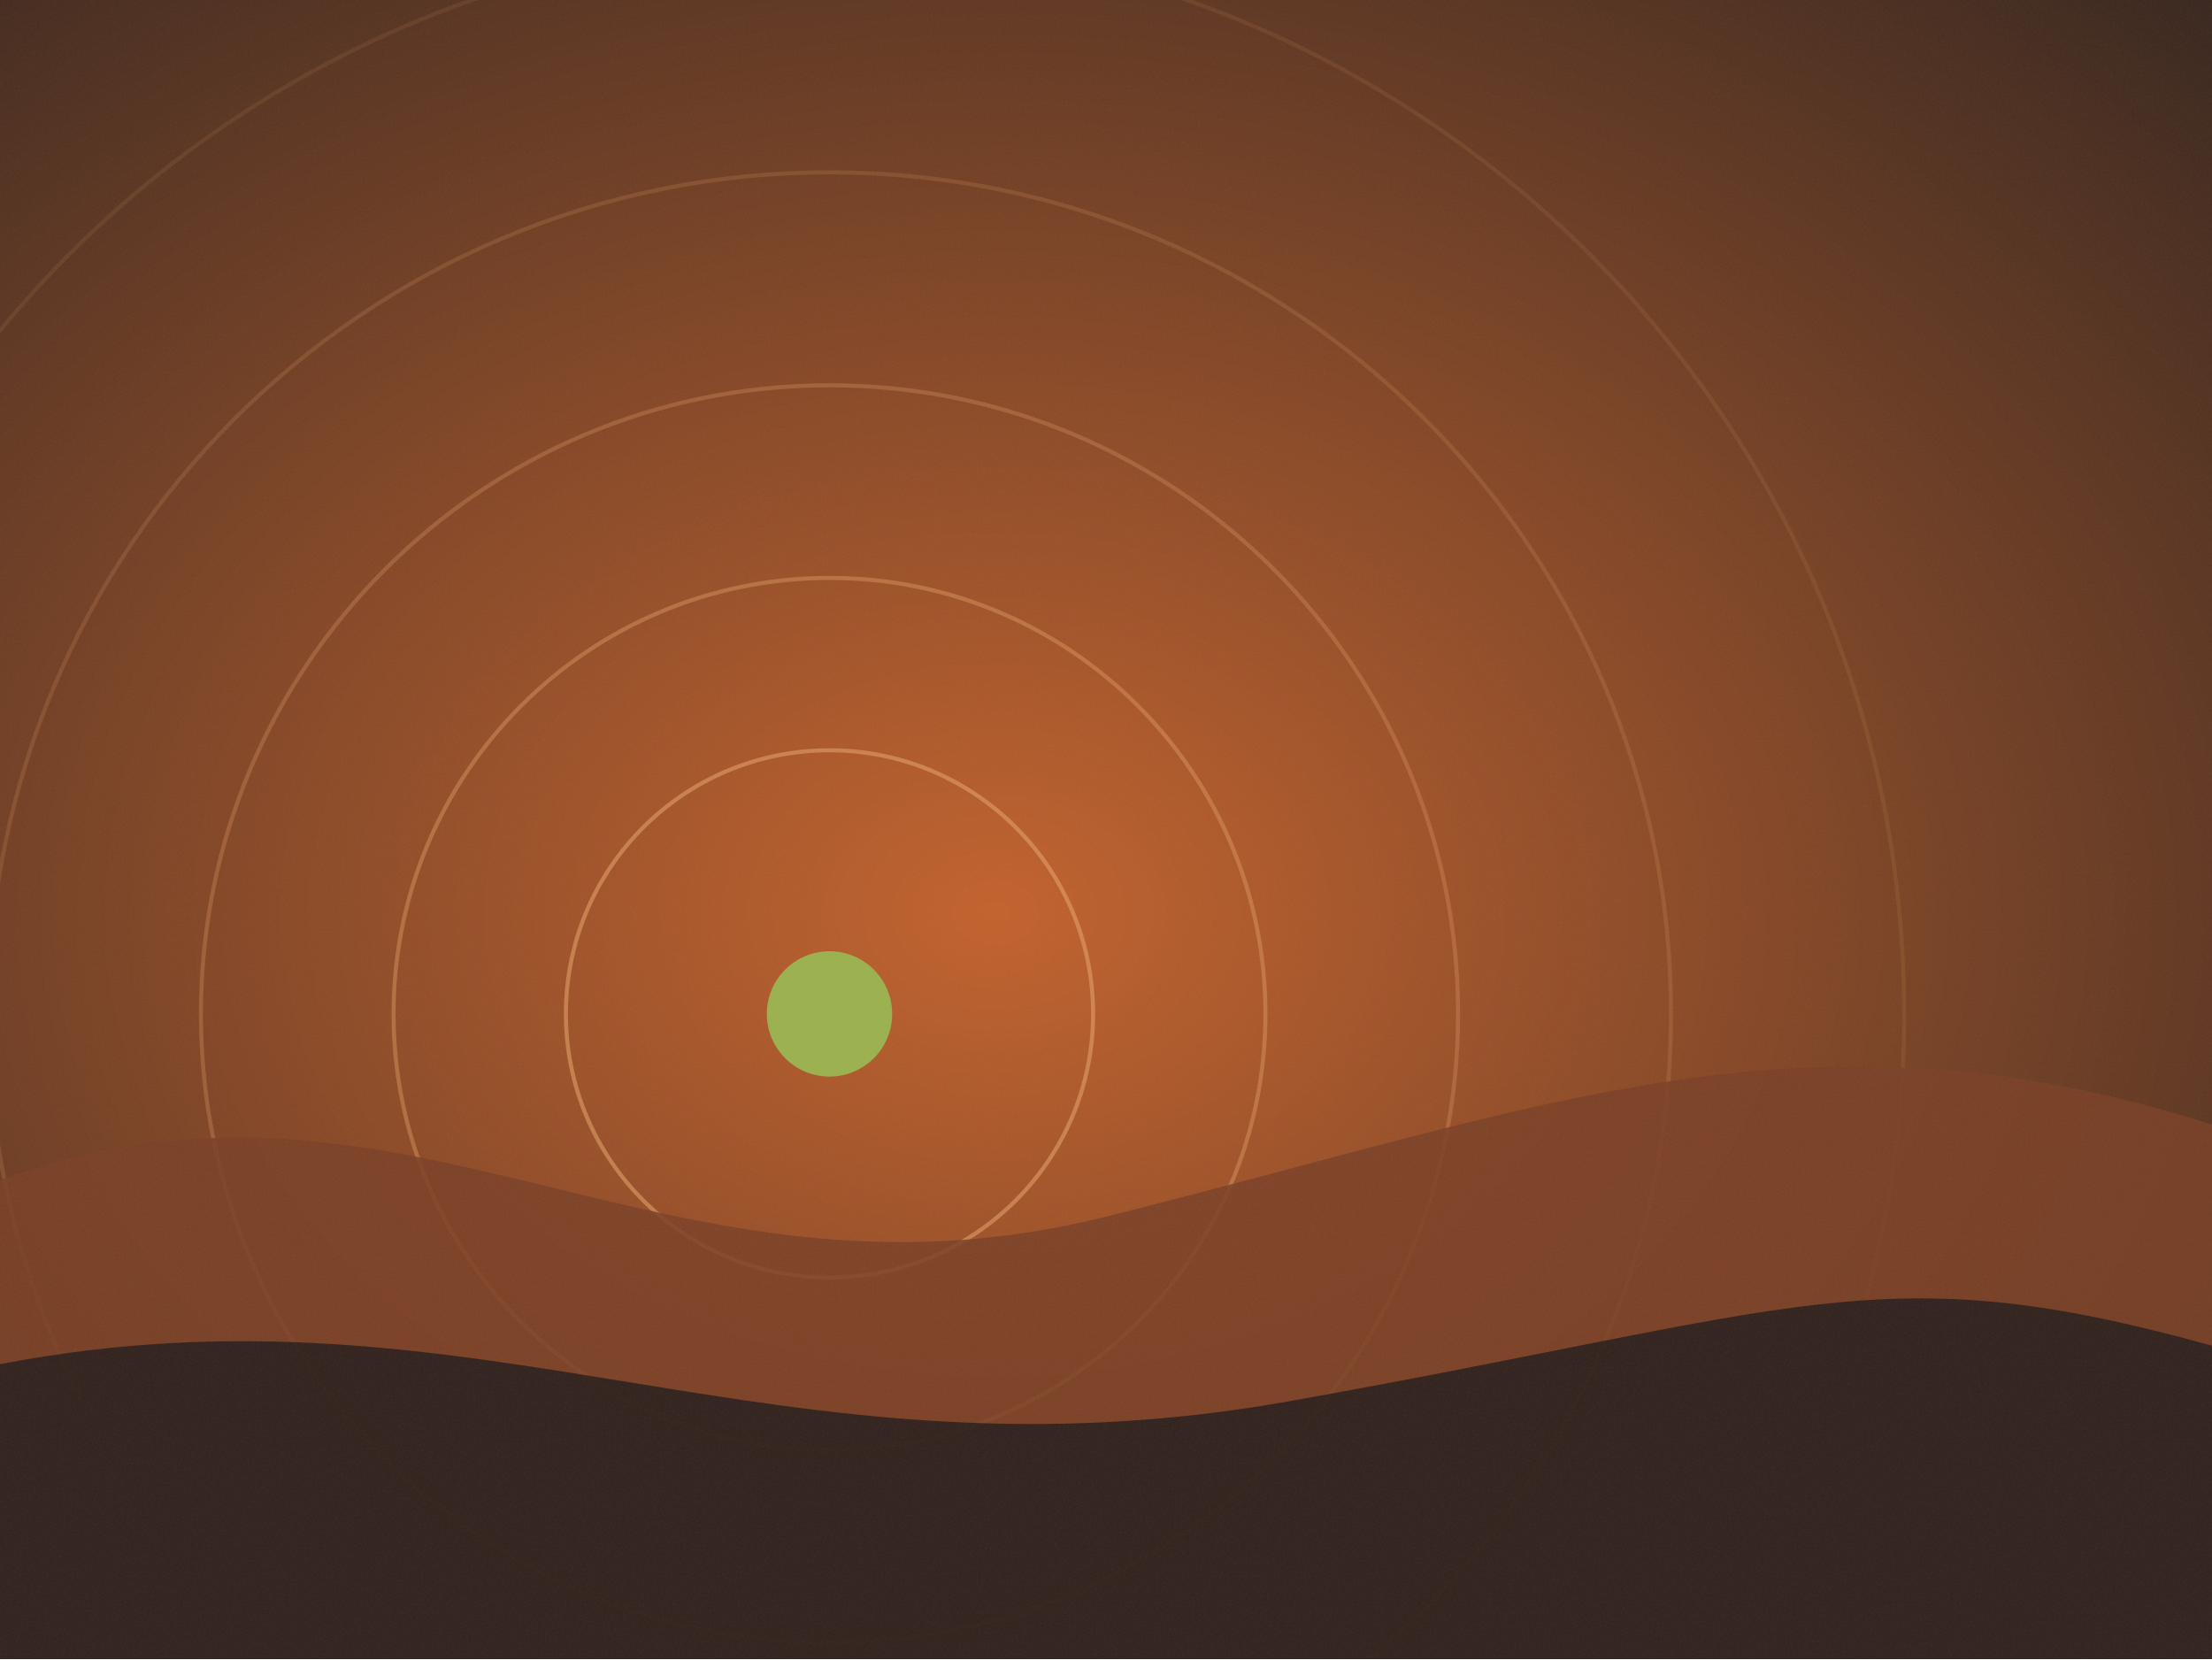
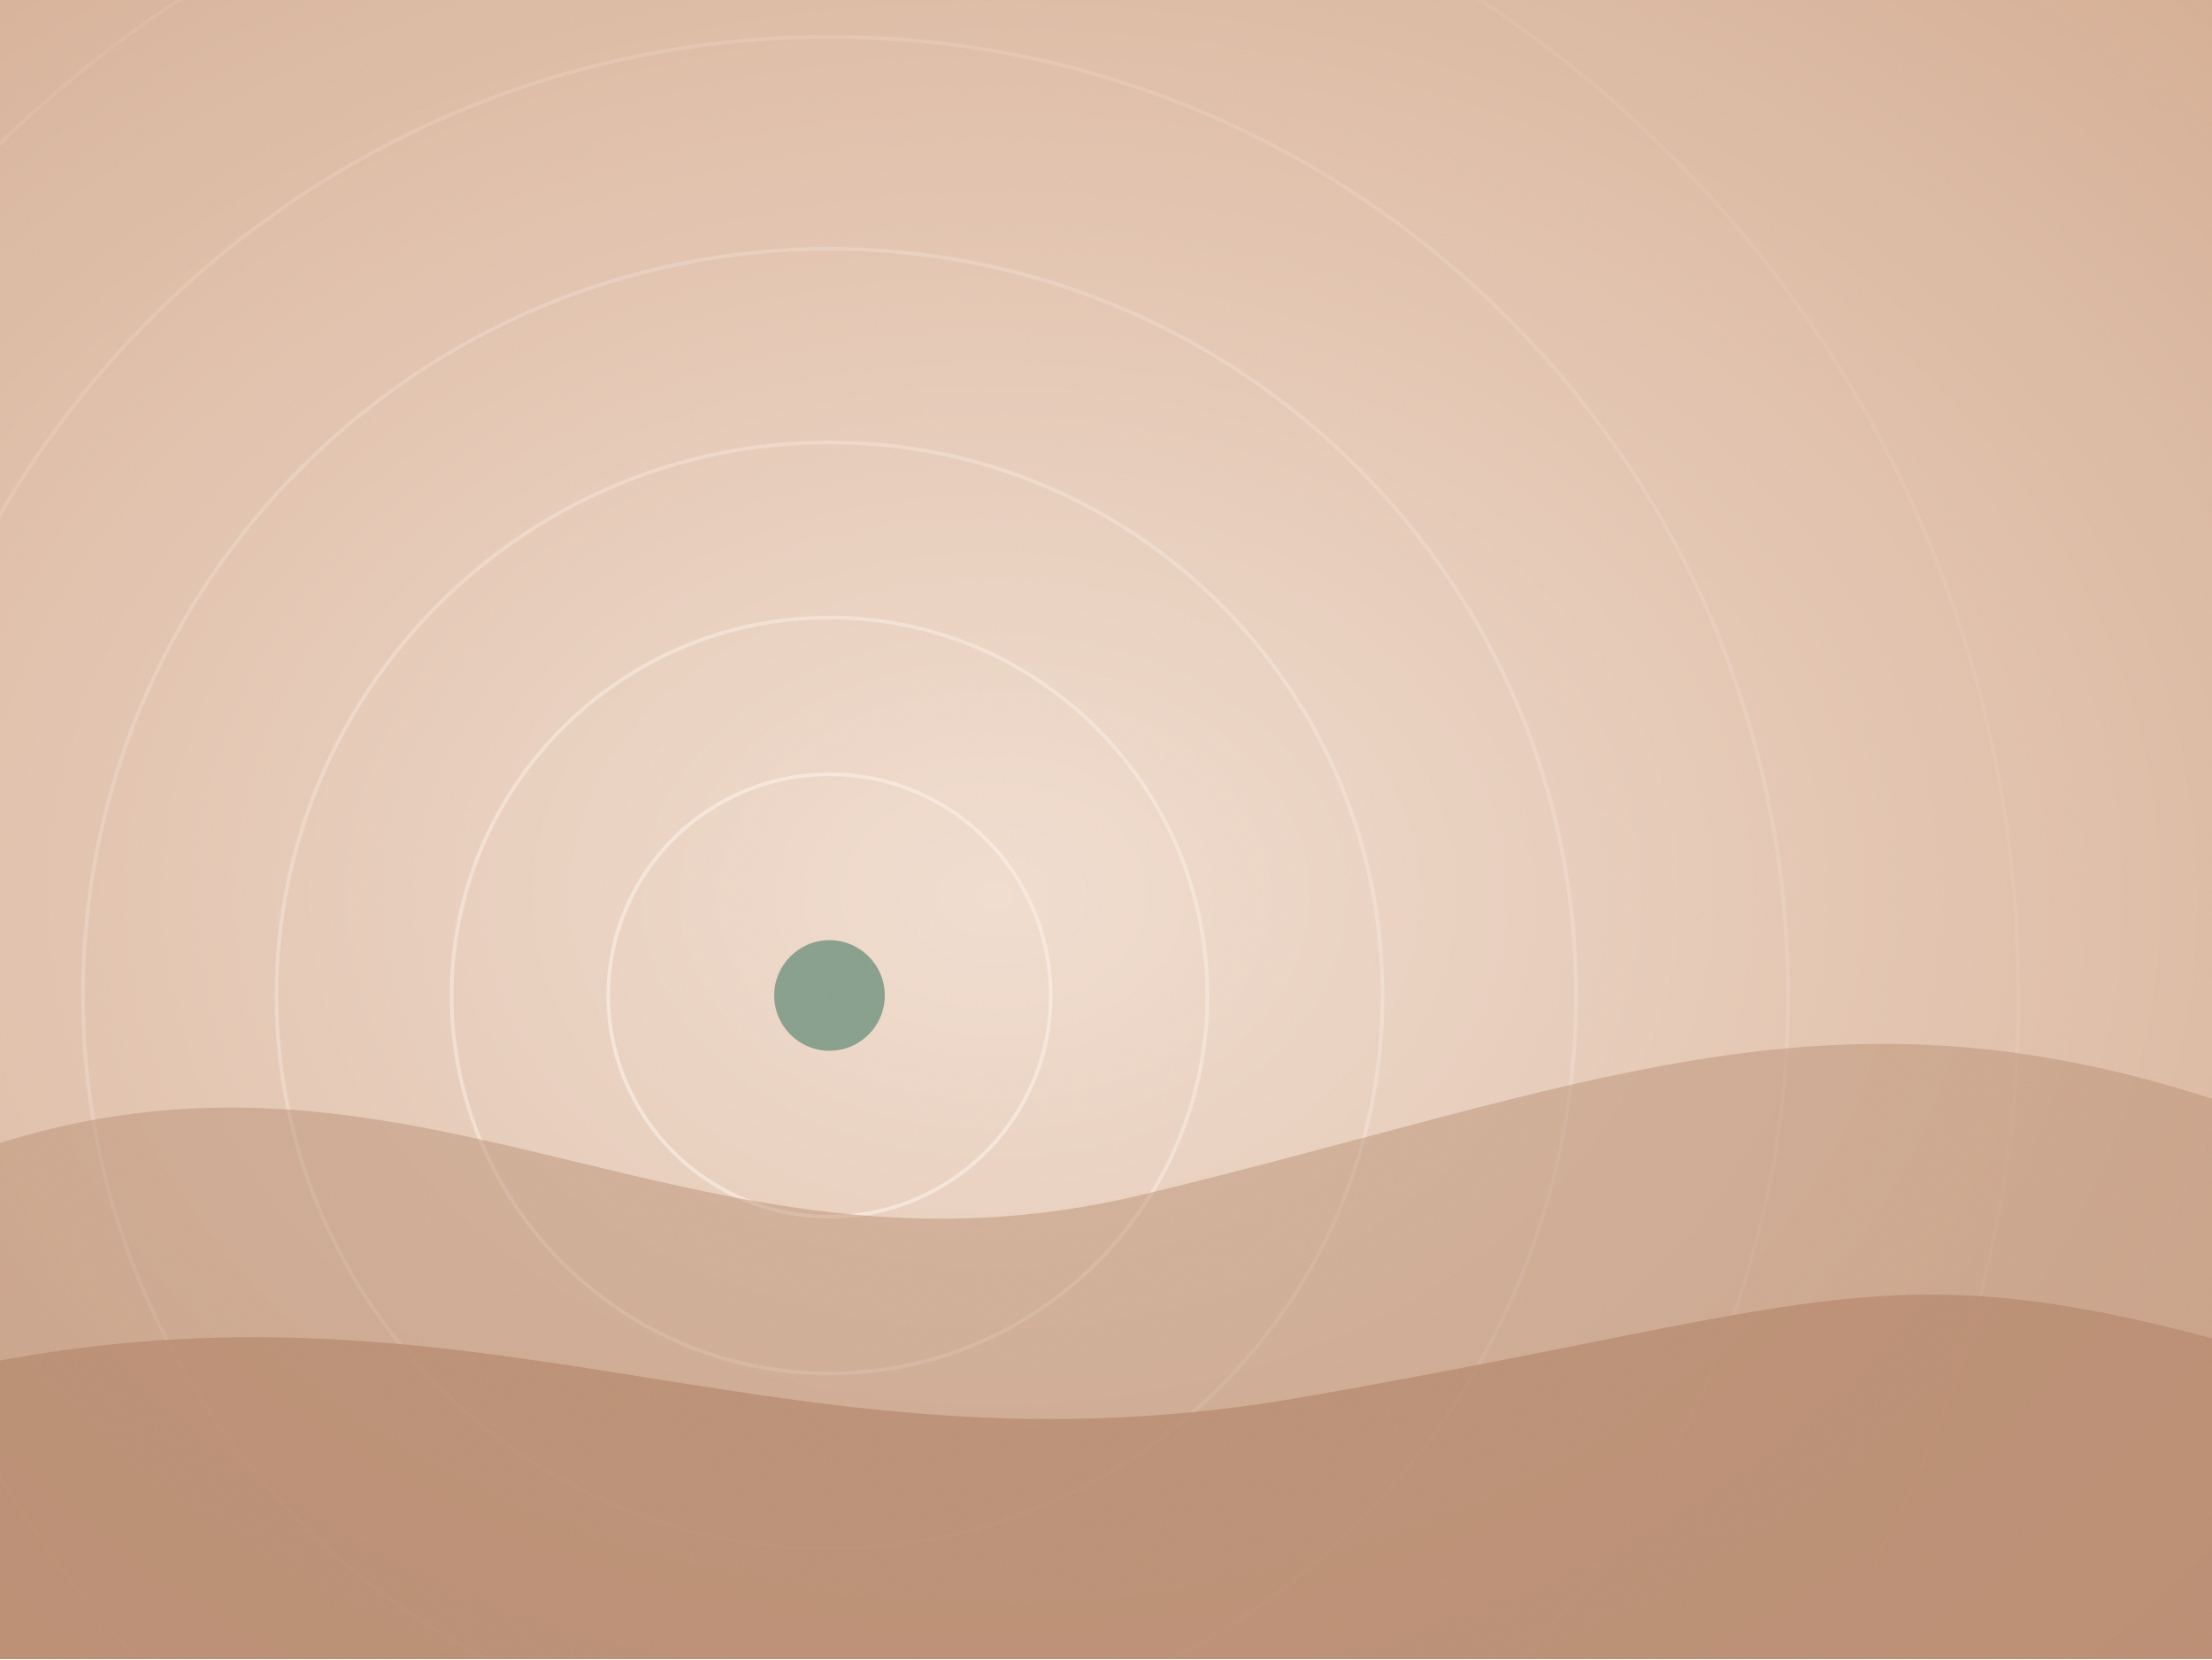
<svg xmlns="http://www.w3.org/2000/svg" viewBox="0 0 1200 900" preserveAspectRatio="xMidYMid slice" role="img" aria-hidden="true">
  <defs>
-     <radialGradient id="g-kids" cx="45%" cy="55%" r="85%">
-       <stop offset="0" stop-color="#c2622d" />
-       <stop offset="1" stop-color="#2c211d" />
+     <radialGradient id="g-kids" cx="45%" cy="54%" r="88%">
+       <stop offset="0" stop-color="#f2ded0" />
+       <stop offset="1" stop-color="#d2a98d" />
    </radialGradient>
    <filter id="f-kids">
-       <feTurbulence type="fractalNoise" baseFrequency="0.85" numOctaves="3" />
+       <feTurbulence type="fractalNoise" baseFrequency="0.9" numOctaves="3" />
      <feColorMatrix type="saturate" values="0" />
    </filter>
  </defs>
  <rect width="1200" height="900" fill="url(#g-kids)" />
-   <g fill="none" stroke-linecap="round" transform="translate(450 550) scale(1.1)">
-     <circle r="130" stroke="#e5a36b" stroke-opacity=".55" stroke-width="2" />
-     <circle r="215" stroke="#e5a36b" stroke-opacity=".40" stroke-width="2" />
-     <circle r="310" stroke="#e5a36b" stroke-opacity=".28" stroke-width="2" />
-     <circle r="415" stroke="#e5a36b" stroke-opacity=".18" stroke-width="2" />
-     <circle r="530" stroke="#e5a36b" stroke-opacity=".11" stroke-width="2" />
+   <g fill="none" stroke="#fbeee4" stroke-width="2" transform="translate(450 540)">
+     <circle r="120" stroke-opacity=".70" />
+     <circle r="205" stroke-opacity=".55" />
+     <circle r="300" stroke-opacity=".40" />
+     <circle r="405" stroke-opacity=".28" />
+     <circle r="520" stroke-opacity=".18" />
+     <circle r="645" stroke-opacity=".10" />
  </g>
-   <path d="M0 640 C 220 560 360 720 600 660 S 980 540 1200 610 L1200 900 L0 900 Z" fill="#7a4127" fill-opacity=".85" />
-   <path d="M0 740 C 260 690 420 810 700 760 S 1020 680 1200 730 L1200 900 L0 900 Z" fill="#2c211d" fill-opacity=".9" />
-   <circle cx="450" cy="550" r="34" fill="#9bb14f" />
-   <rect width="1200" height="900" filter="url(#f-kids)" opacity=".05" />
+   <path d="M0 620 C 230 548 380 706 620 648 S 990 528 1200 596 L1200 900 L0 900 Z" fill="#b68a6d" fill-opacity=".45" />
+   <path d="M0 738 C 270 688 430 806 706 758 S 1020 678 1200 726 L1200 900 L0 900 Z" fill="#b68a6d" fill-opacity=".75" />
+   <circle cx="450" cy="540" r="30" fill="#7f9a86" fill-opacity=".9" />
+   <rect width="1200" height="900" filter="url(#f-kids)" opacity=".045" />
</svg>
